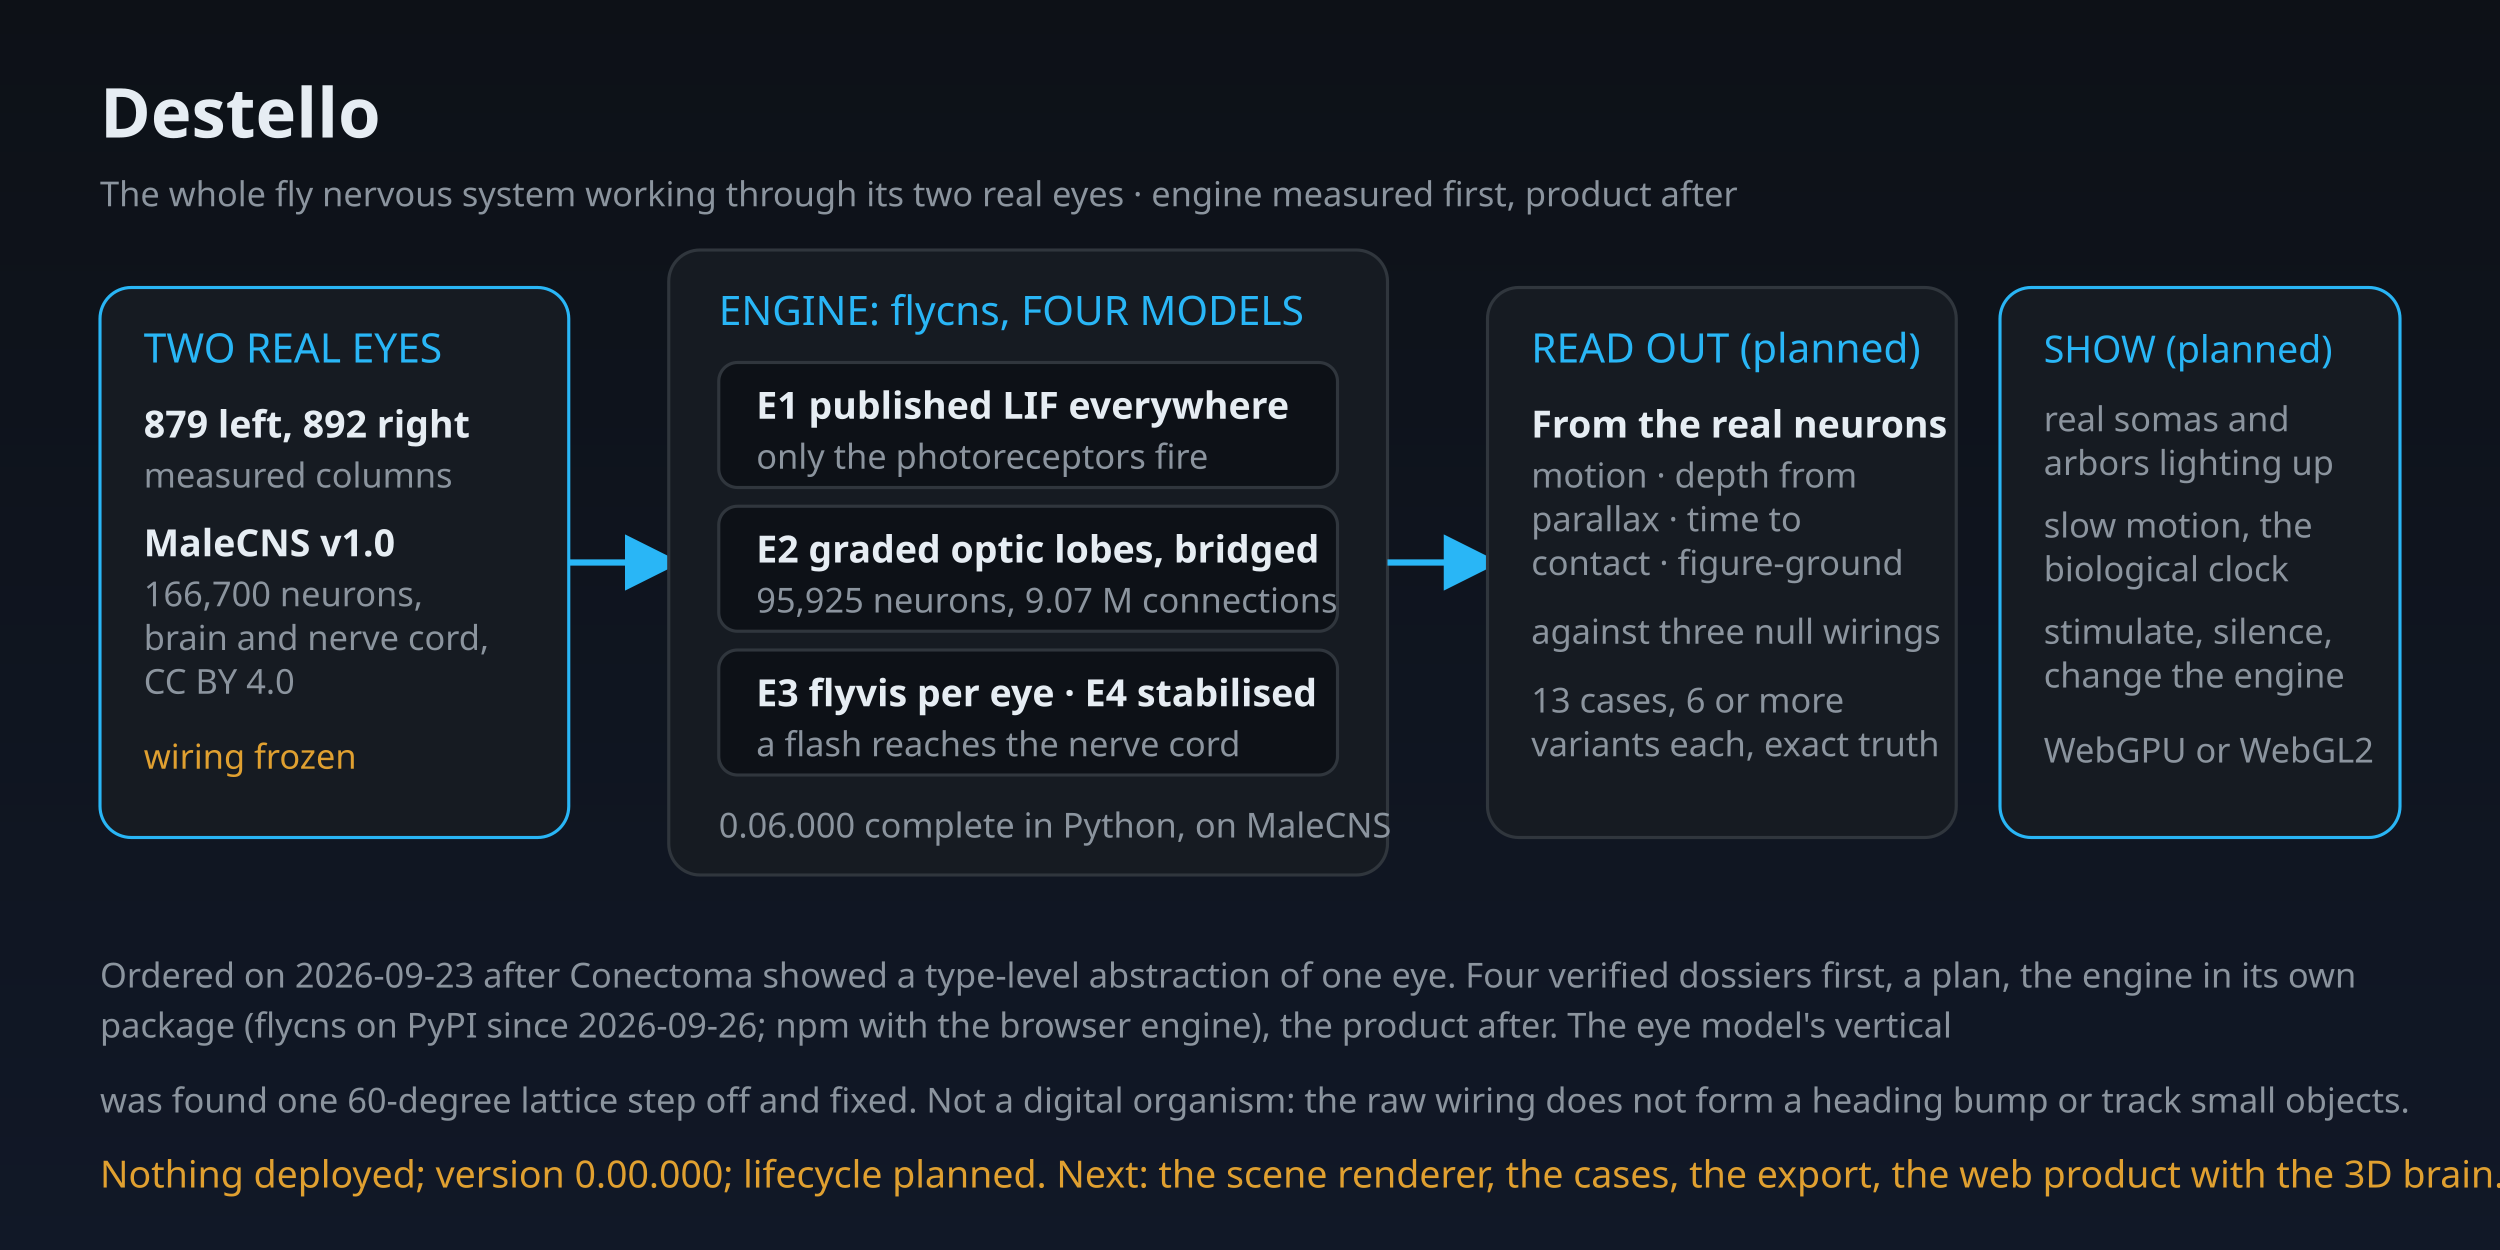
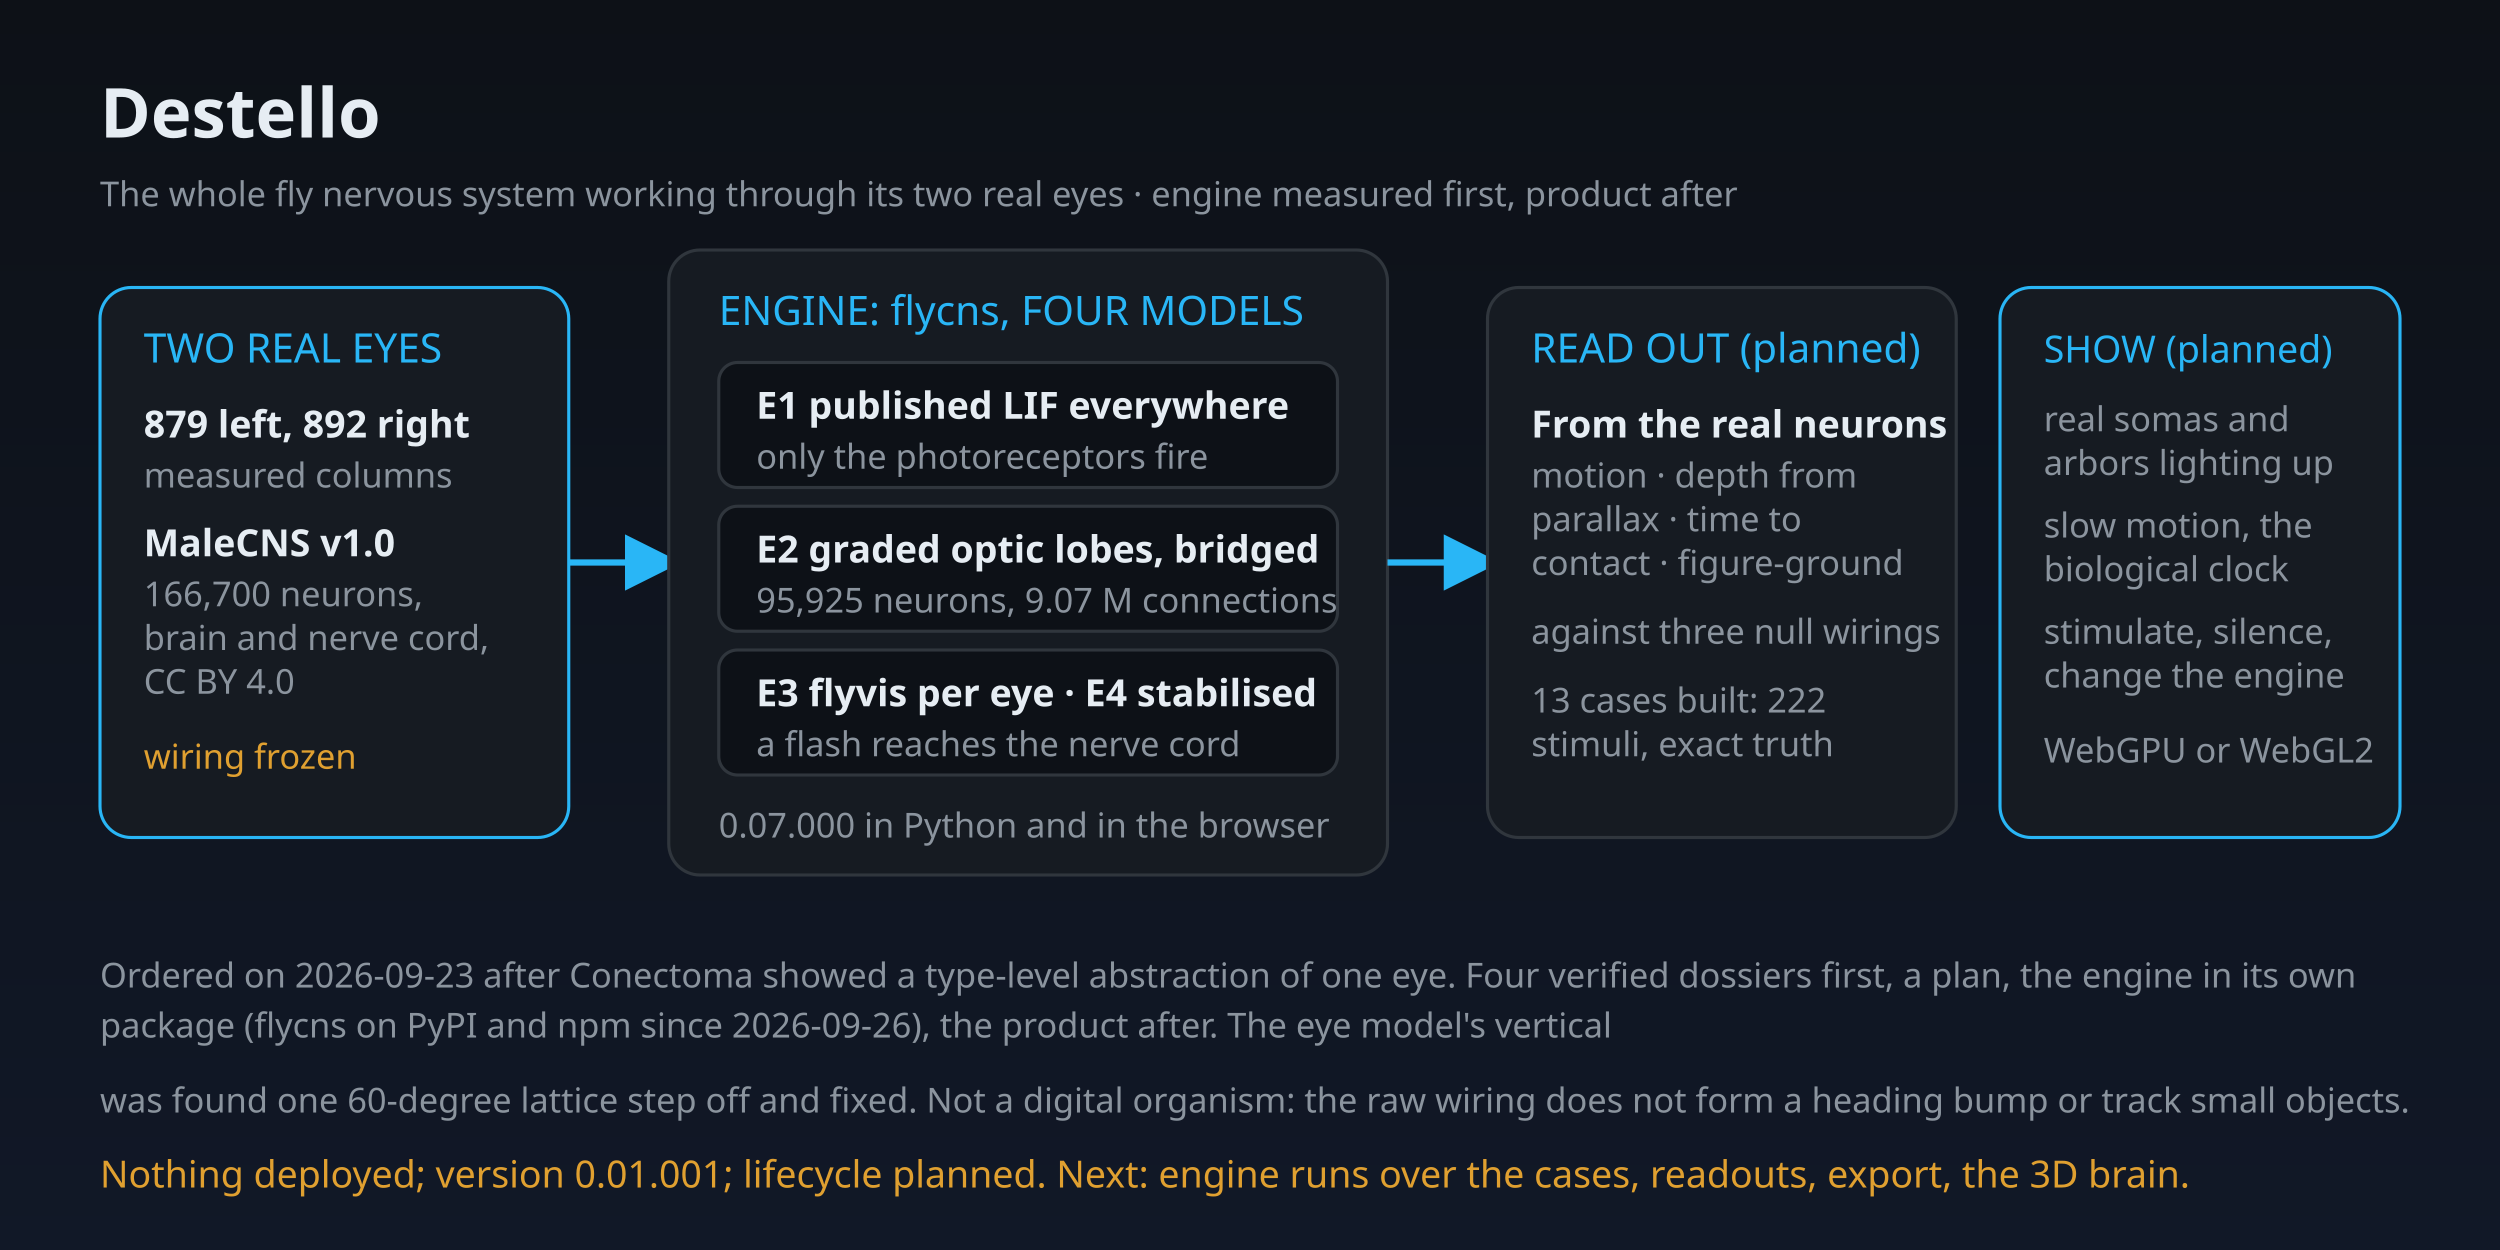
<svg xmlns="http://www.w3.org/2000/svg" viewBox="0 0 800 400" width="800" height="400" role="img" aria-label="Destello: the whole MaleCNS nervous system driven through both real compound eyes by the flycns engine's four coupled models, read out for motion, depth, time to contact and figure-ground against three null wirings, and shown as real neurons firing in 3D; the engine is complete in Python and the web product is not yet built">
  <defs>
    <linearGradient id="dsbg" x1="0" y1="0" x2="0" y2="1">
      <stop offset="0" stop-color="#0d1117" />
      <stop offset="1" stop-color="#111827" />
    </linearGradient>
    <marker id="dsar" markerWidth="9" markerHeight="9" refX="7" refY="4.5" orient="auto">
      <path d="M0 0 L9 4.5 L0 9 z" fill="#29B6F6" />
    </marker>
    <style>
      text{font-family:'Segoe UI',system-ui,sans-serif;fill:#c9d1d9}
      .t{fill:#e6edf3;font-weight:600}.a{fill:#29B6F6}.m{fill:#8b949e;font-size:11px}
      .box{fill:#161b22;stroke:#30363d;stroke-width:1}.acc{stroke:#29B6F6}.warn{fill:#e0a030}
    </style>
  </defs>
  <rect width="800" height="400" fill="url(#dsbg)" />
  <text x="32" y="44" class="t" font-size="22">Destello</text>
  <text x="32" y="66" class="m">The whole fly nervous system working through its two real eyes · engine measured first, product after</text>
  <rect x="32" y="92" width="150" height="176" rx="10" class="box acc" />
  <text x="46" y="116" class="a" font-size="13">TWO REAL EYES</text>
  <text x="46" y="140" class="t" font-size="12">879 left, 892 right</text>
  <text x="46" y="156" class="m">measured columns</text>
  <text x="46" y="178" class="t" font-size="12">MaleCNS v1.0</text>
  <text x="46" y="194" class="m">166,700 neurons,</text>
  <text x="46" y="208" class="m">brain and nerve cord,</text>
  <text x="46" y="222" class="m">CC BY 4.0</text>
  <text x="46" y="246" class="warn" font-size="11">wiring frozen</text>
  <path d="M182 180 H214" class="acc" fill="none" stroke-width="2" marker-end="url(#dsar)" />
  <rect x="214" y="80" width="230" height="200" rx="10" class="box" />
  <text x="230" y="104" class="a" font-size="13">ENGINE: flycns, FOUR MODELS</text>
  <rect x="230" y="116" width="198" height="40" rx="6" fill="#0d1117" stroke="#30363d" />
  <text x="242" y="134" class="t" font-size="12">E1 published LIF everywhere</text>
  <text x="242" y="150" class="m">only the photoreceptors fire</text>
  <rect x="230" y="162" width="198" height="40" rx="6" fill="#0d1117" stroke="#30363d" />
  <text x="242" y="180" class="t" font-size="12">E2 graded optic lobes, bridged</text>
  <text x="242" y="196" class="m">95,925 neurons, 9.07 M connections</text>
  <rect x="230" y="208" width="198" height="40" rx="6" fill="#0d1117" stroke="#30363d" />
  <text x="242" y="226" class="t" font-size="12">E3 flyvis per eye · E4 stabilised</text>
  <text x="242" y="242" class="m">a flash reaches the nerve cord</text>
-   <text x="230" y="268" class="m">0.06.000 complete in Python, on MaleCNS</text>
+   <text x="230" y="268" class="m">0.07.000 in Python and in the browser</text>
  <path d="M444 180 H476" class="acc" fill="none" stroke-width="2" marker-end="url(#dsar)" />
  <rect x="476" y="92" width="150" height="176" rx="10" class="box" />
  <text x="490" y="116" class="a" font-size="13">READ OUT (planned)</text>
  <text x="490" y="140" class="t" font-size="12">From the real neurons</text>
  <text x="490" y="156" class="m">motion · depth from</text>
  <text x="490" y="170" class="m">parallax · time to</text>
  <text x="490" y="184" class="m">contact · figure-ground</text>
  <text x="490" y="206" class="m">against three null wirings</text>
-   <text x="490" y="228" class="m">13 cases, 6 or more</text>
-   <text x="490" y="242" class="m">variants each, exact truth</text>
+   <text x="490" y="228" class="m">13 cases built: 222</text>
+   <text x="490" y="242" class="m">stimuli, exact truth</text>
  <rect x="640" y="92" width="128" height="176" rx="10" class="box acc" />
  <text x="654" y="116" class="a" font-size="12">SHOW (planned)</text>
  <text x="654" y="138" class="m">real somas and</text>
  <text x="654" y="152" class="m">arbors lighting up</text>
  <text x="654" y="172" class="m">slow motion, the</text>
  <text x="654" y="186" class="m">biological clock</text>
  <text x="654" y="206" class="m">stimulate, silence,</text>
  <text x="654" y="220" class="m">change the engine</text>
  <text x="654" y="244" class="m">WebGPU or WebGL2</text>
  <text x="32" y="316" class="m">Ordered on 2026-09-23 after Conectoma showed a type-level abstraction of one eye. Four verified dossiers first, a plan, the engine in its own</text>
-   <text x="32" y="332" class="m">package (flycns on PyPI since 2026-09-26; npm with the browser engine), the product after. The eye model's vertical</text>
+   <text x="32" y="332" class="m">package (flycns on PyPI and npm since 2026-09-26), the product after. The eye model's vertical</text>
  <text x="32" y="356" class="m">was found one 60-degree lattice step off and fixed. Not a digital organism: the raw wiring does not form a heading bump or track small objects.</text>
-   <text x="32" y="380" class="warn" font-size="12">Nothing deployed; version 0.00.000; lifecycle planned. Next: the scene renderer, the cases, the export, the web product with the 3D brain.</text>
+   <text x="32" y="380" class="warn" font-size="12">Nothing deployed; version 0.01.001; lifecycle planned. Next: engine runs over the cases, readouts, export, the 3D brain.</text>
</svg>
